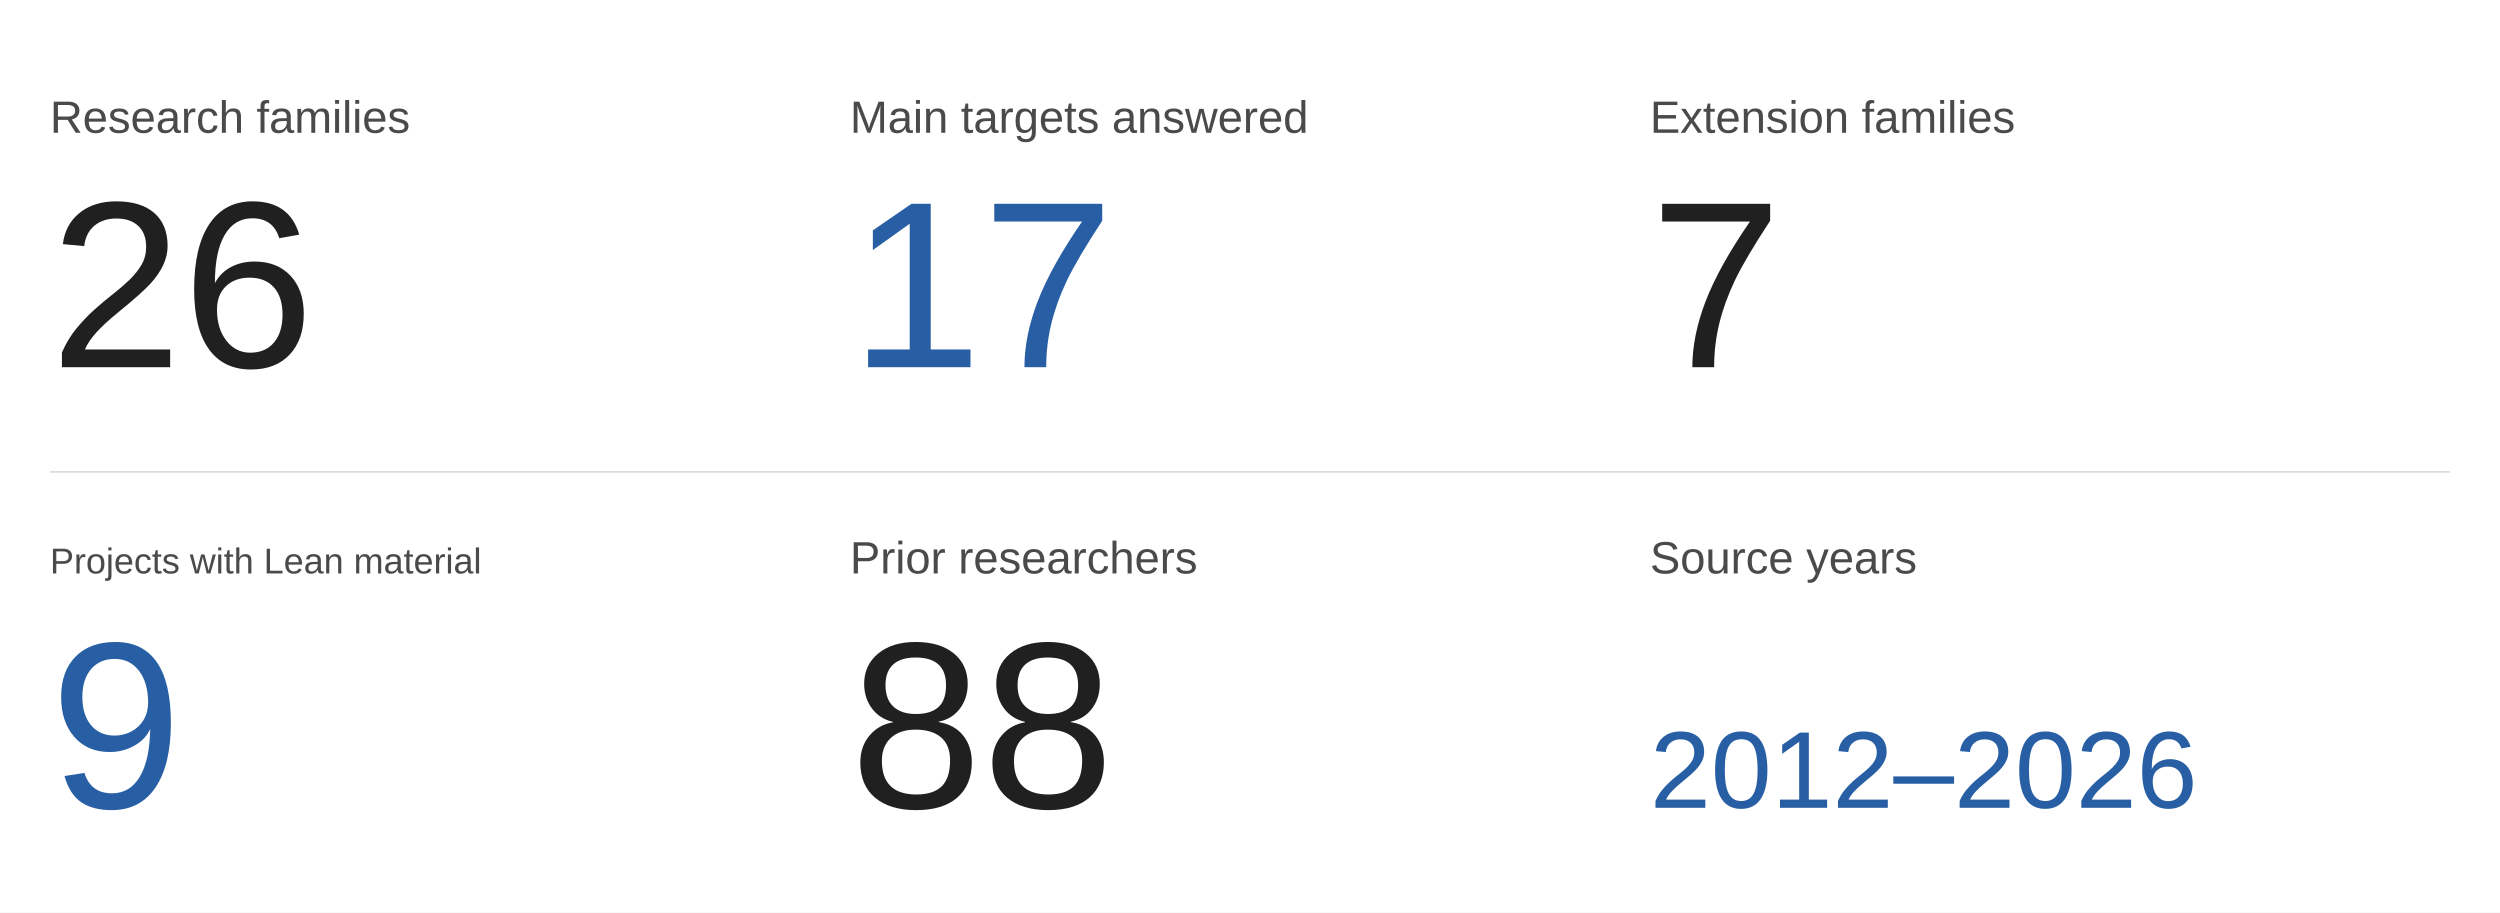
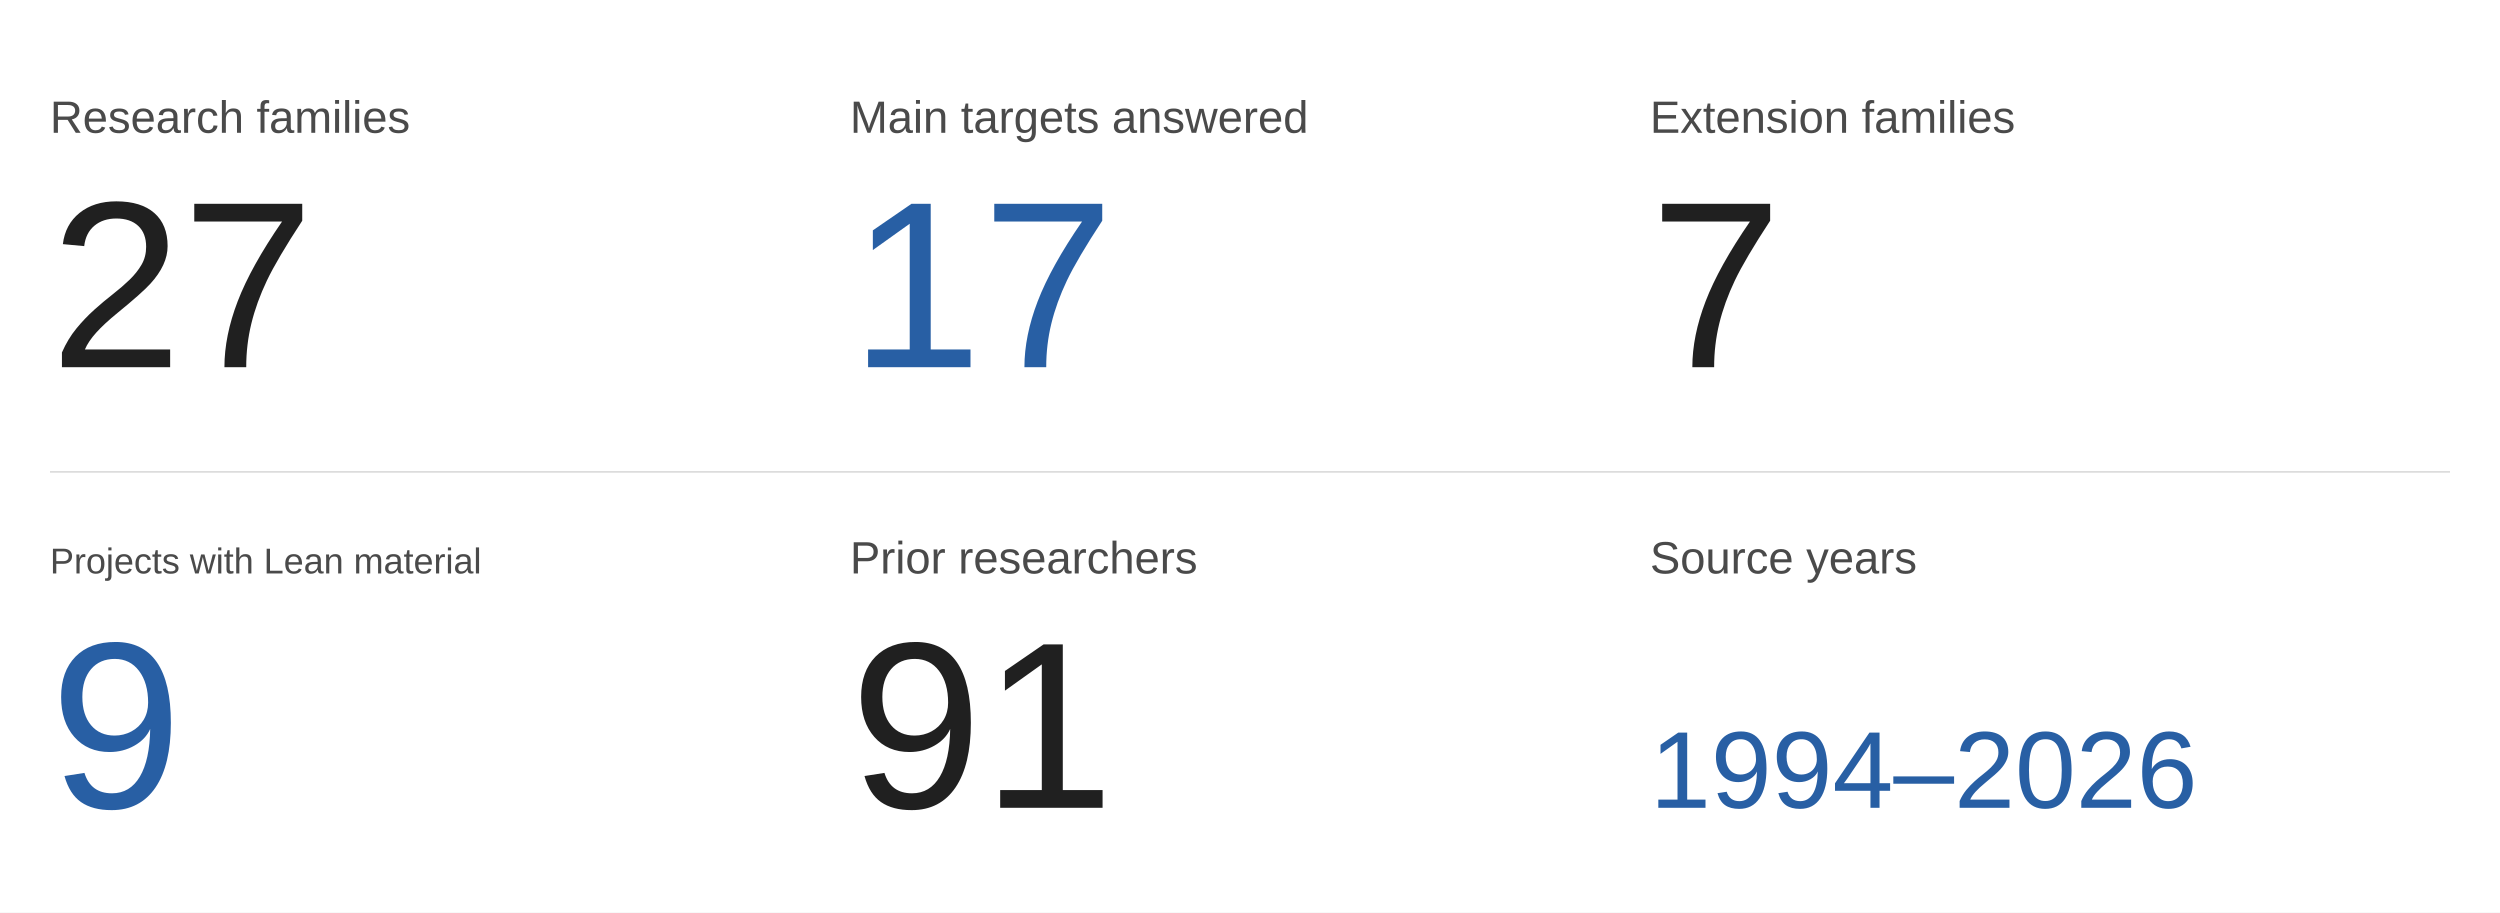
- <svg xmlns="http://www.w3.org/2000/svg" width="1600" height="584" viewBox="0 0 1600 584" role="img" aria-label="Catalog statistics as of 2026-10-22">
+ <svg xmlns="http://www.w3.org/2000/svg" width="1600" height="584" viewBox="0 0 1600 584" role="img" aria-label="Catalog statistics as of 2026-11-02">
  <rect width="100%" height="100%" fill="white" />
  <style>text{font-family:Arial,"Noto Sans CJK SC",sans-serif}</style>
  <text x="32.0" y="85.0" font-size="29" fill="#4a4a4a">Research families</text>
-   <text x="32.0" y="235.0" font-size="152" fill="#202020">26</text>
+   <text x="32.0" y="235.0" font-size="152" fill="#202020">27</text>
  <text x="544.0" y="85.0" font-size="29" fill="#4a4a4a">Main targets answered</text>
  <text x="544.0" y="235.0" font-size="152" fill="#285fa4">17</text>
  <text x="1056.0" y="85.0" font-size="29" fill="#4a4a4a">Extension families</text>
  <text x="1056.0" y="235.0" font-size="152" fill="#202020">7</text>
  <text x="32.0" y="367.0" font-size="23" fill="#4a4a4a">Projects with Lean material</text>
  <text x="32.0" y="517.0" font-size="152" fill="#285fa4">9</text>
  <text x="544.0" y="367.0" font-size="29" fill="#4a4a4a">Prior researchers</text>
-   <text x="544.0" y="517.0" font-size="152" fill="#202020">88</text>
+   <text x="544.0" y="517.0" font-size="152" fill="#202020">91</text>
  <text x="1056.0" y="367.0" font-size="29" fill="#4a4a4a">Source years</text>
-   <text x="1056.0" y="517.0" font-size="70" fill="#285fa4">2012–2026</text>
+   <text x="1056.0" y="517.0" font-size="70" fill="#285fa4">1994–2026</text>
  <line x1="32" x2="1568" y1="302.0" y2="302.0" stroke="#d8d8d8" />
</svg>
